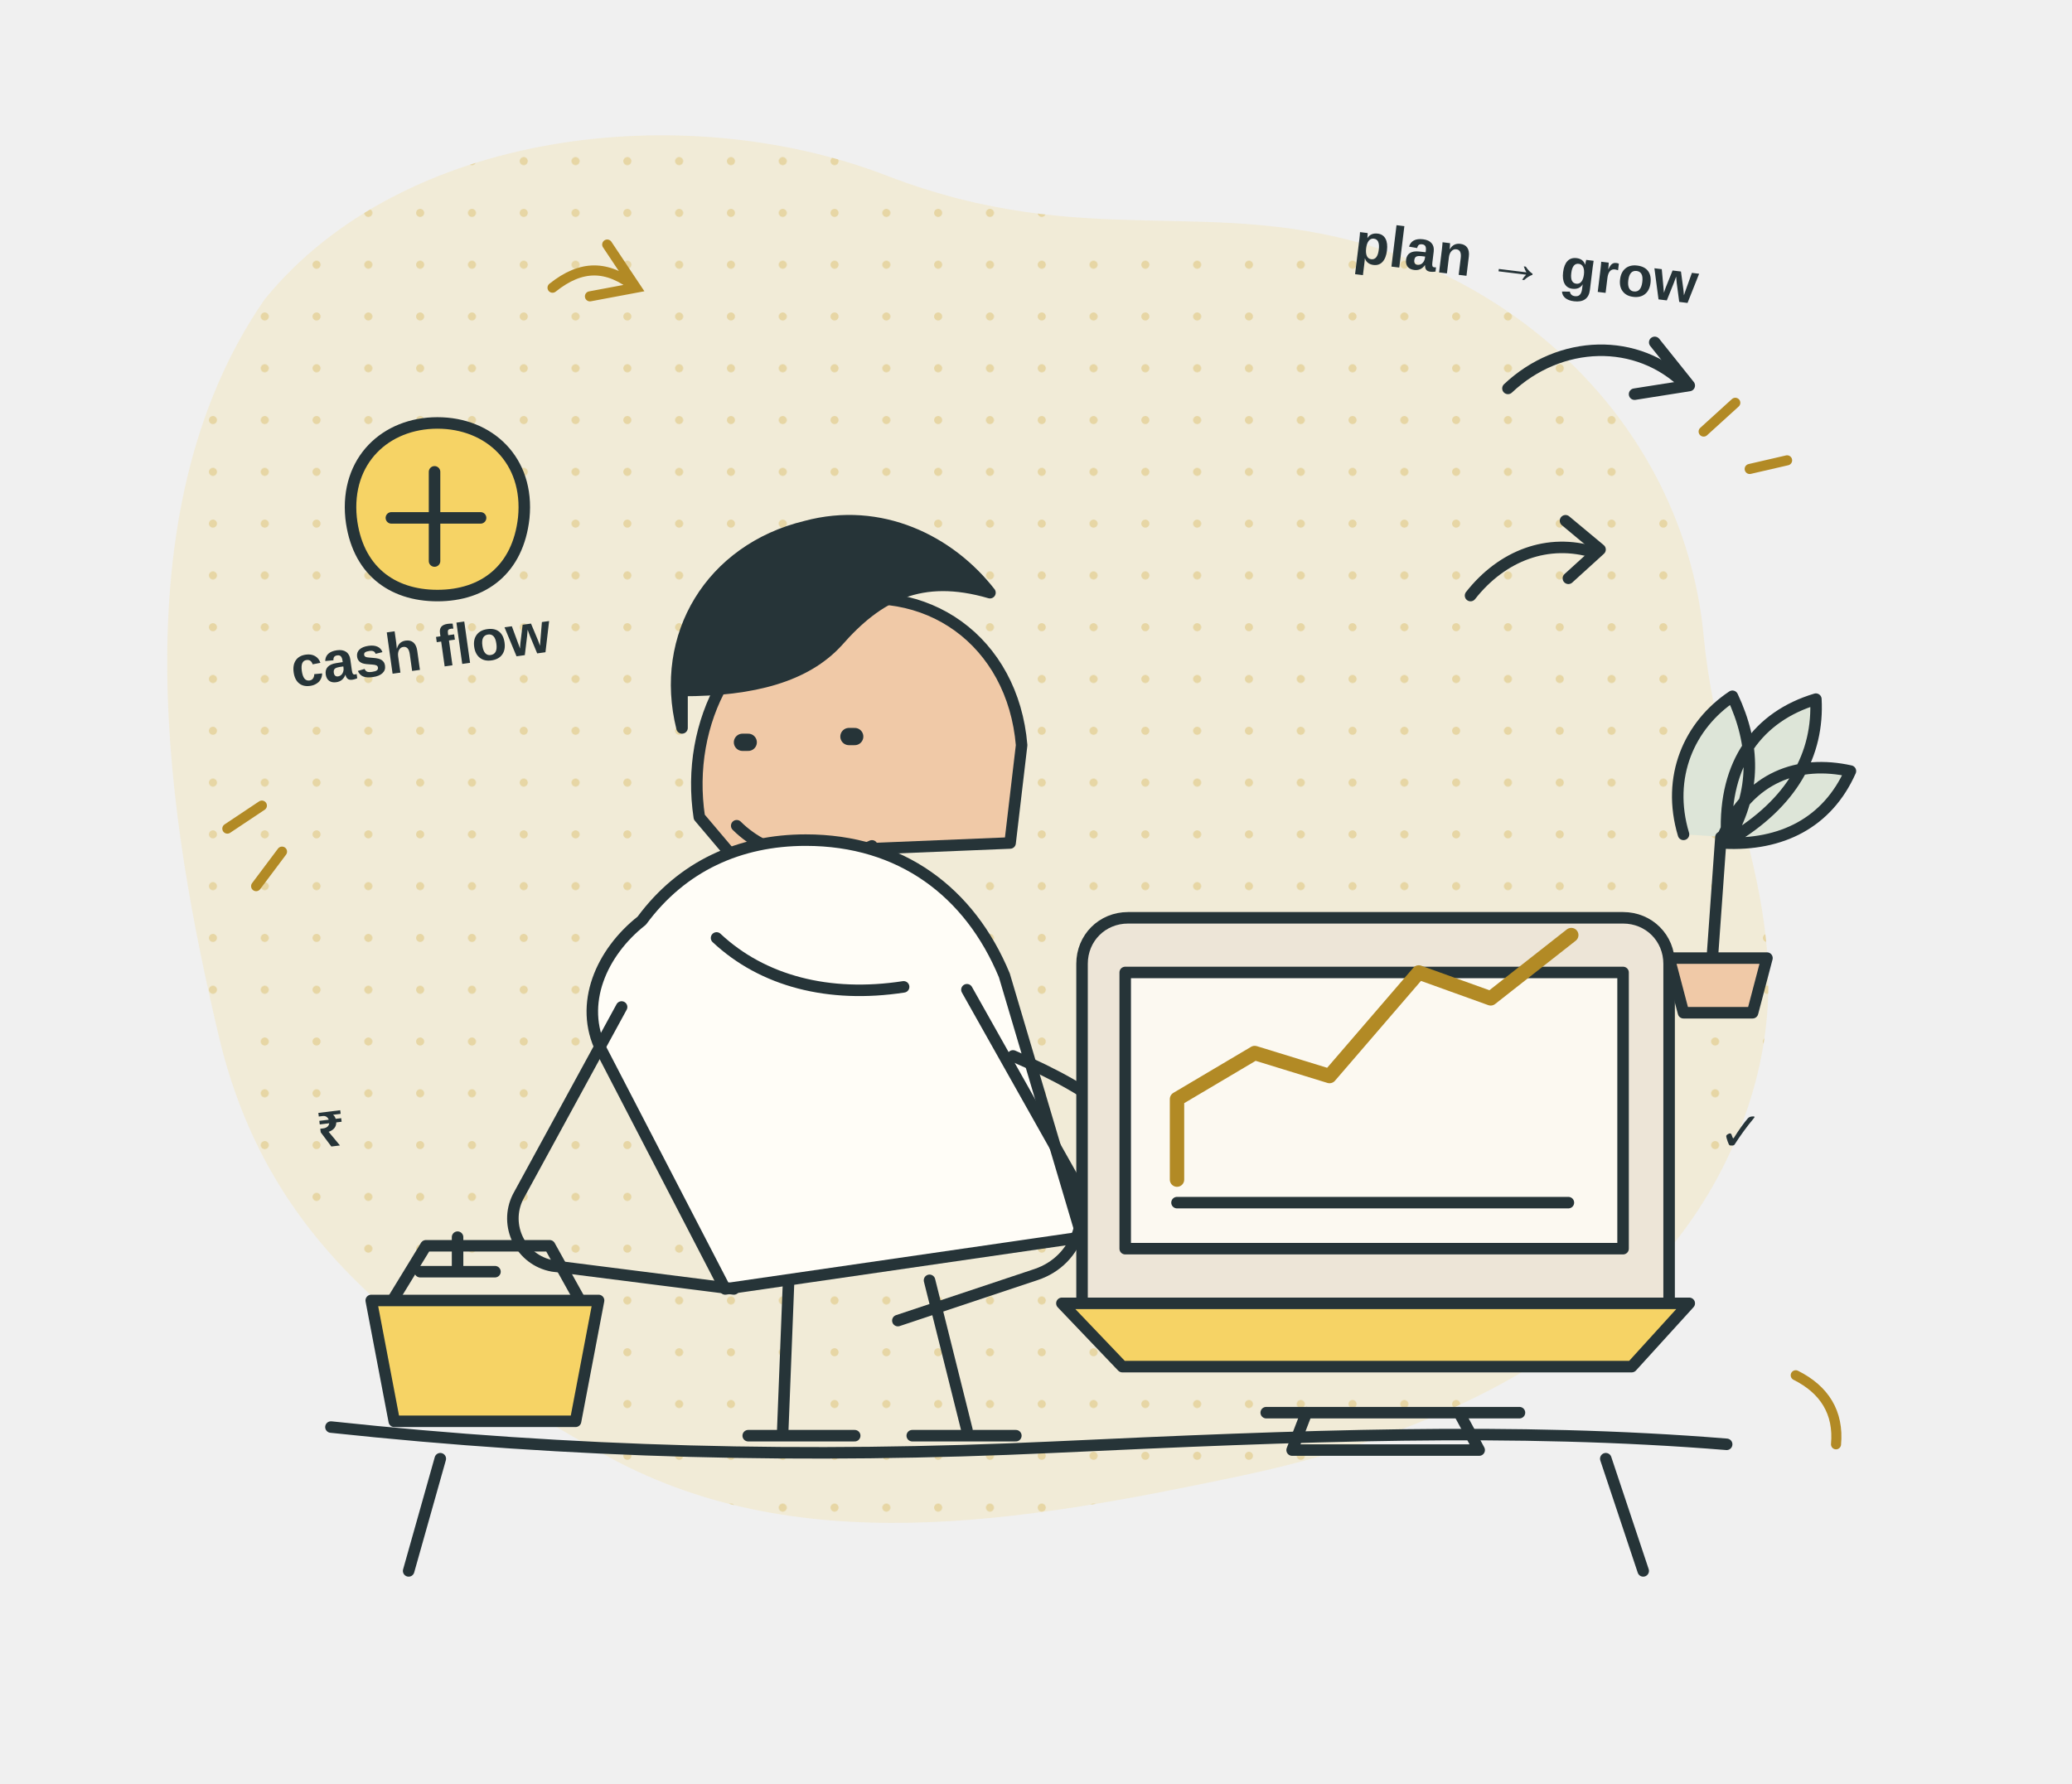
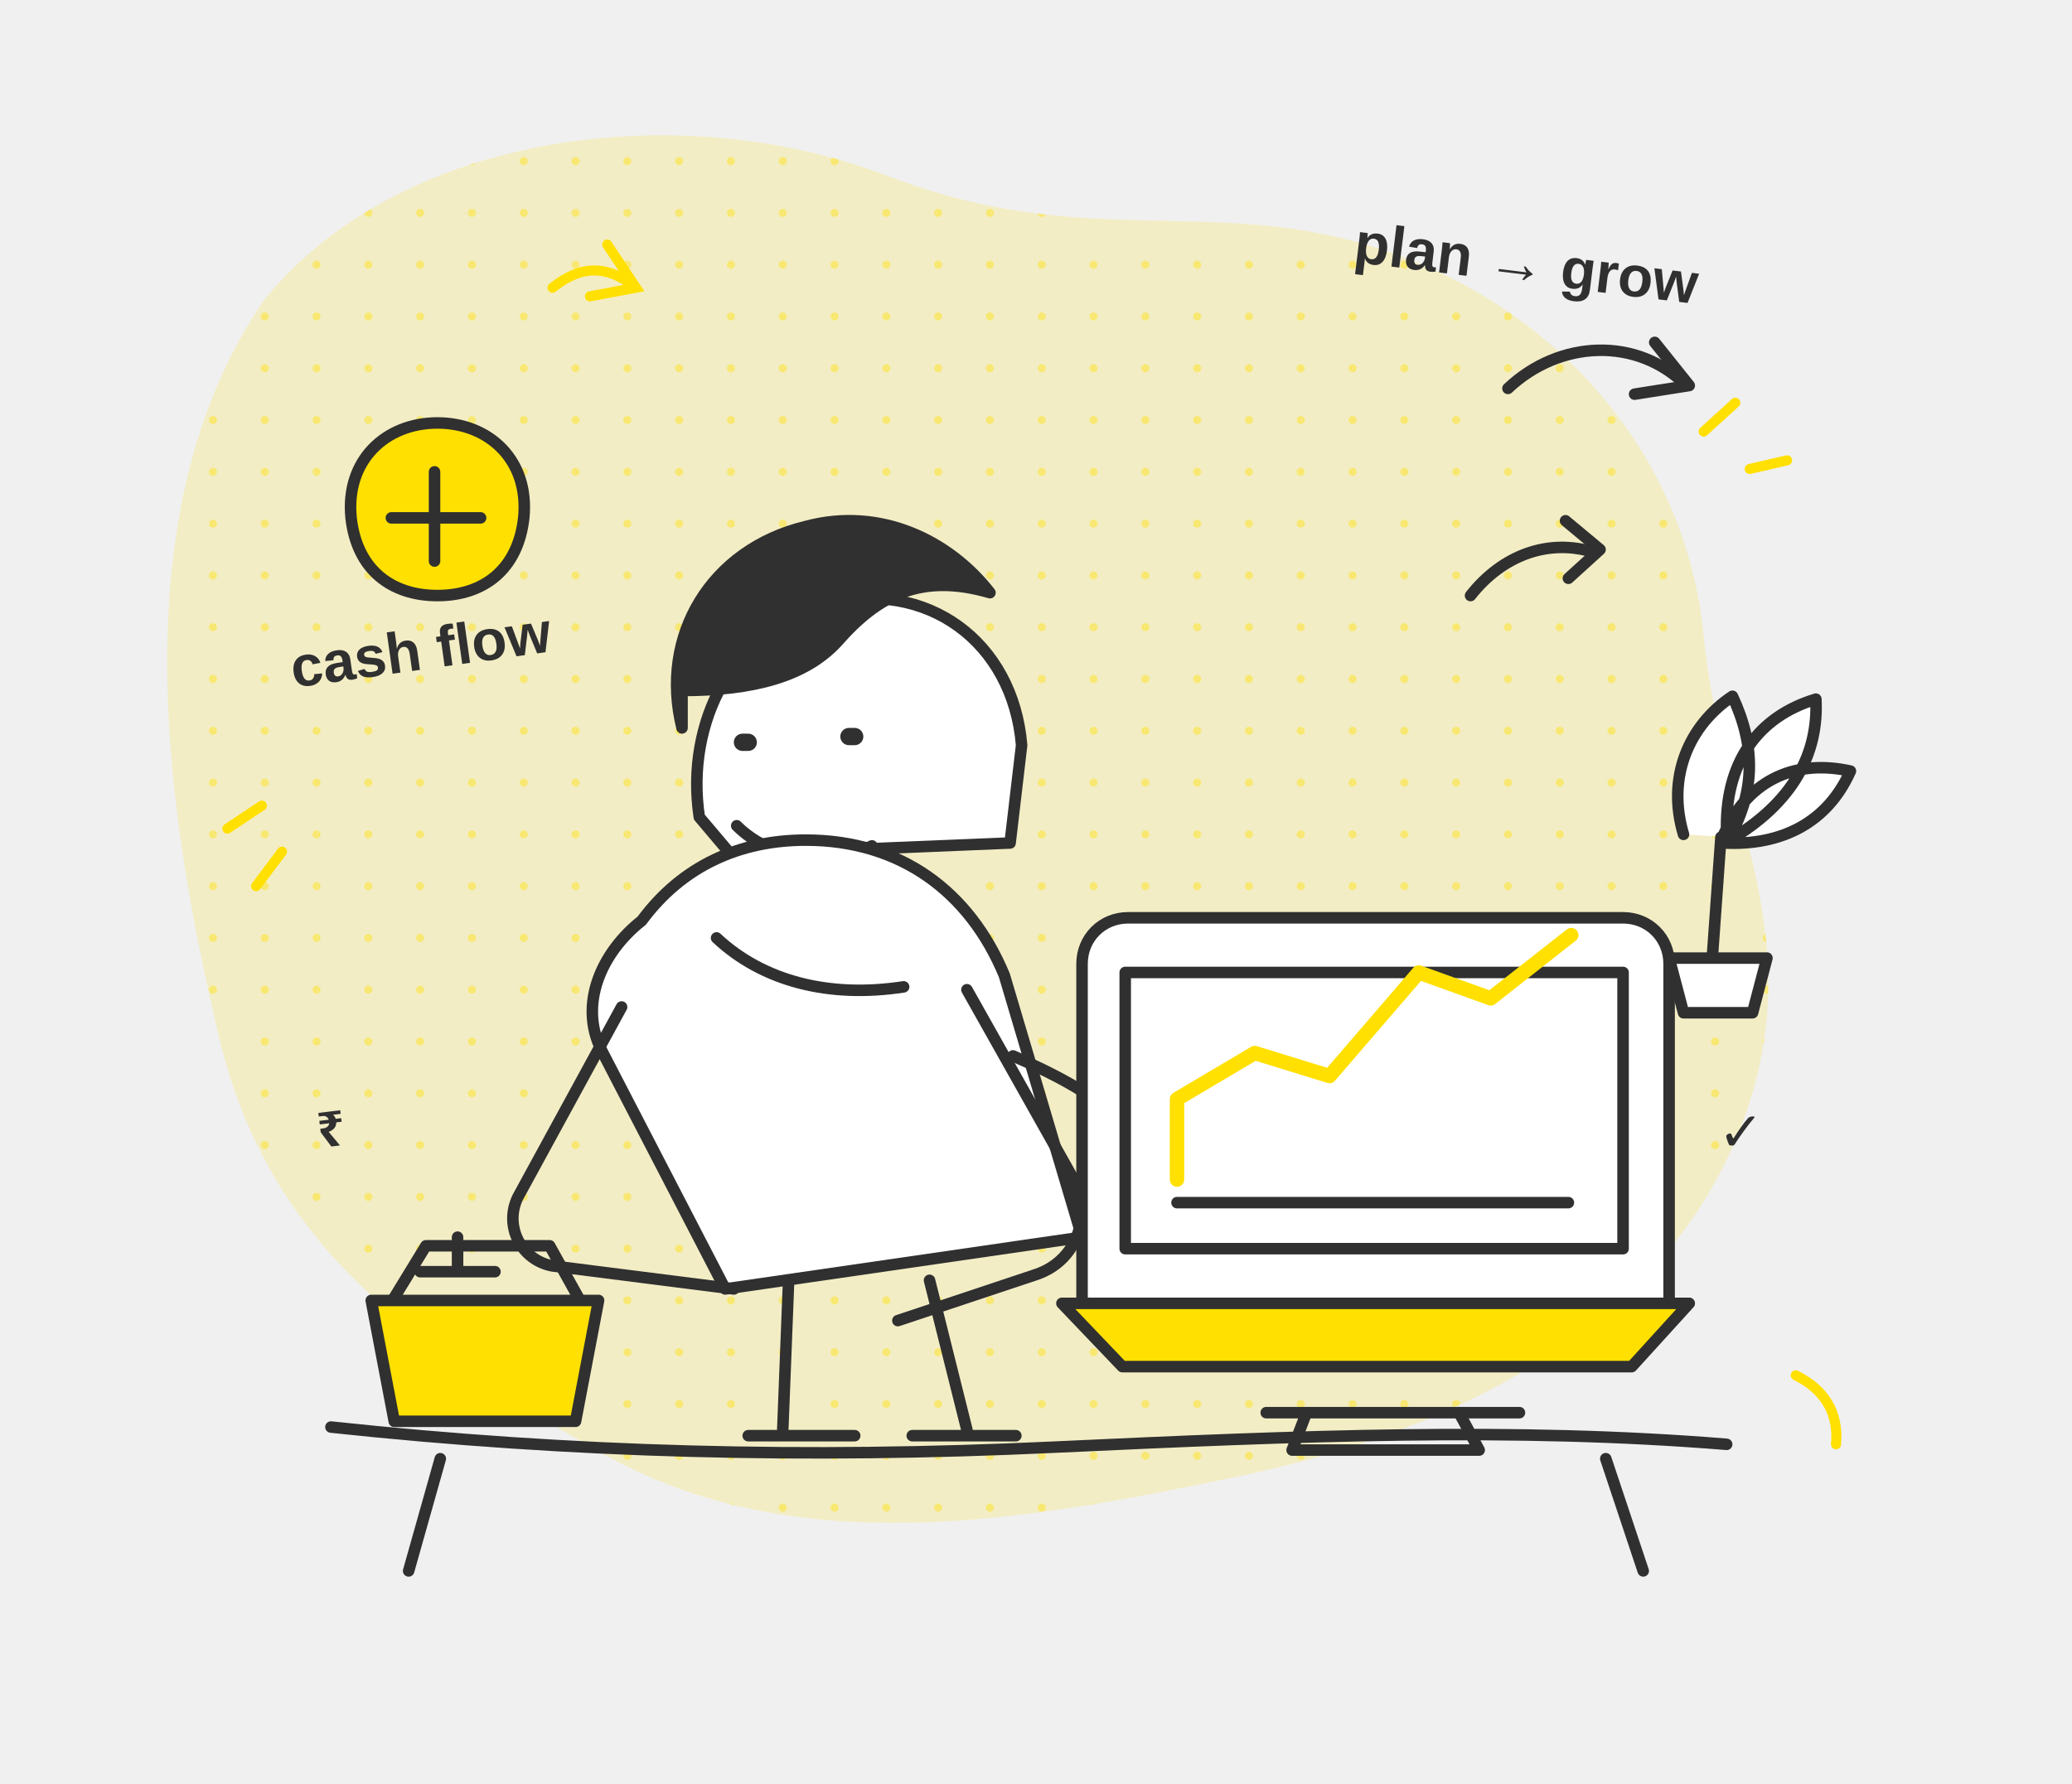
<svg xmlns="http://www.w3.org/2000/svg" viewBox="0 0 720 620" role="img" aria-labelledby="title desc">
  <defs>
    <pattern id="dots" width="18" height="18" patternUnits="userSpaceOnUse">
-       <circle cx="2" cy="2" r="1.4" fill="#D8B95F" opacity=".42" />
+       <circle cx="2" cy="2" r="1.4" fill="#FFE000" opacity=".42" />
    </pattern>
  </defs>
-   <path d="M92 104C140 45 238 34 308 61s113 6 173 26 105 71 111 134 39 106 12 173-97 103-173 119-155 30-222-8S93 432 76 360 40 179 92 104Z" fill="#F6D365" opacity=".18" />
+   <path d="M92 104C140 45 238 34 308 61s113 6 173 26 105 71 111 134 39 106 12 173-97 103-173 119-155 30-222-8S93 432 76 360 40 179 92 104Z" fill="#FFE000" opacity=".18" />
  <path d="M92 104C140 45 238 34 308 61s113 6 173 26 105 71 111 134 39 106 12 173-97 103-173 119-155 30-222-8S93 432 76 360 40 179 92 104Z" fill="url(#dots)" />
-   <g stroke="#263438" stroke-width="4" stroke-linecap="round" stroke-linejoin="round" fill="none">
+   <g stroke="#303030" stroke-width="4" stroke-linecap="round" stroke-linejoin="round" fill="none">
    <path d="M115 496c84 9 165 11 251 7s160-7 234-1" />
    <path d="M153 507l-11 39m416-39 13 39" />
-     <path d="M243 284c-5-33 12-66 44-74 35-9 65 13 68 49l-4 34-97 4Z" fill="#F0C9A7" />
-     <path d="M237 253c-8-32 10-62 43-70 26-7 50 5 64 23-24-7-39 1-53 17-11 12-29 17-54 17Z" fill="#263438" />
+     <path d="M243 284c-5-33 12-66 44-74 35-9 65 13 68 49l-4 34-97 4Z" fill="#FFFFFF" />
+     <path d="M237 253c-8-32 10-62 43-70 26-7 50 5 64 23-24-7-39 1-53 17-11 12-29 17-54 17Z" fill="#303030" />
    <path d="M256 287c11 11 30 15 47 7" />
    <path d="M258 258h2m35-2h2" stroke-width="6" />
-     <path d="M223 320c14-19 34-28 57-28 33 0 57 18 69 47l27 91-124 18-43-83c-8-16 0-34 14-45Z" fill="#FFFDF7" />
+     <path d="M223 320c14-19 34-28 57-28 33 0 57 18 69 47l27 91-124 18-43-83c-8-16 0-34 14-45Z" fill="#FFFFFF" />
    <path d="M249 326c16 15 39 21 65 17" />
    <path d="M216 350l-36 66c-5 10 1 22 12 24l63 8" />
    <path d="M336 344l36 64c8 13 3 30-12 35l-48 16" />
    <path d="M274 446l-2 51m51-52 13 52" />
    <path d="M260 499h37m20 0h36" />
    <path d="M352 367c30 13 45 25 56 48" />
    <path d="M399 410l8 9 2-13" />
-     <path d="M376 453h204v-118c0-9-7-16-16-16H392c-9 0-16 7-16 16Z" fill="#EDE5D7" />
-     <path d="M391 338h173v96H391Z" fill="#FCF9F1" />
-     <path d="M409 410v-28l27-16 26 8 31-36 25 9 28-22" stroke="#B28A25" stroke-width="5" />
+     <path d="M376 453h204v-118c0-9-7-16-16-16H392c-9 0-16 7-16 16Z" fill="#FFFFFF" />
+     <path d="M391 338h173v96H391Z" fill="#FFFFFF" />
+     <path d="M409 410v-28l27-16 26 8 31-36 25 9 28-22" stroke="#FFE000" stroke-width="5" />
    <path d="M409 418h136" />
-     <path d="M369 453h218l-20 22H390Z" fill="#F6D365" />
+     <path d="M369 453h218l-20 22H390Z" fill="#FFE000" />
    <path d="M440 491h88" />
    <path d="M454 491l-5 13h65l-7-13" />
-     <path d="M129 452h79l-8 42h-63Z" fill="#F6D365" />
+     <path d="M129 452h79l-8 42h-63Z" fill="#FFE000" />
    <path d="M137 451l11-18h43l10 18" />
    <path d="M146 442h26m-13-12v12" />
-     <path d="M585 290c-6-20 2-38 17-48 8 17 8 33-1 49m-1-1c-1-25 11-41 31-47 1 19-8 36-30 49m-2-2c9-20 26-26 44-22-8 18-24 26-44 25" fill="#DDE5D8" />
-     <path d="M598 291l-3 42m-15 0h34l-5 19h-24Z" fill="#F0C9A7" />
-     <path d="M122 180c-2-20 12-33 30-33s32 13 30 33c-2 18-14 27-30 27s-28-9-30-27Z" fill="#F6D365" />
+     <path d="M585 290c-6-20 2-38 17-48 8 17 8 33-1 49m-1-1c-1-25 11-41 31-47 1 19-8 36-30 49m-2-2c9-20 26-26 44-22-8 18-24 26-44 25" fill="#FFFFFF" />
+     <path d="M598 291l-3 42m-15 0h34l-5 19h-24Z" fill="#FFFFFF" />
+     <path d="M122 180c-2-20 12-33 30-33s32 13 30 33c-2 18-14 27-30 27s-28-9-30-27Z" fill="#FFE000" />
    <path d="M136 180h31m-16-16v31" />
    <path d="M524 135c18-17 45-18 62-1" />
    <path d="M575 119l12 15-19 3" />
    <path d="M511 207c11-14 27-20 43-15" />
    <path d="M544 181l12 10-11 10" />
  </g>
-   <g fill="#263438" font-family="Poppins,Arial,sans-serif" font-weight="700">
+   <g fill="#303030" font-family="Poppins,Arial,sans-serif" font-weight="700">
    <text x="102" y="239" font-size="20" transform="rotate(-8 102 239)">cash flow</text>
    <text x="470" y="91" font-size="20" transform="rotate(7 470 91)">plan → grow</text>
    <text x="111" y="399" font-size="17" transform="rotate(-7 111 399)">₹</text>
    <text x="597" y="400" font-size="19">✓</text>
  </g>
-   <g stroke="#B28A25" stroke-width="3.5" stroke-linecap="round" fill="none">
+   <g stroke="#FFE000" stroke-width="3.5" stroke-linecap="round" fill="none">
    <path d="M91 280l-12 8m19 8-9 12m503-158 11-10m5 23 13-3" />
    <path d="M192 100c10-8 19-8 29 0m-10-15 10 15-16 3" />
    <path d="M624 478c10 5 15 13 14 24" />
  </g>
</svg>
